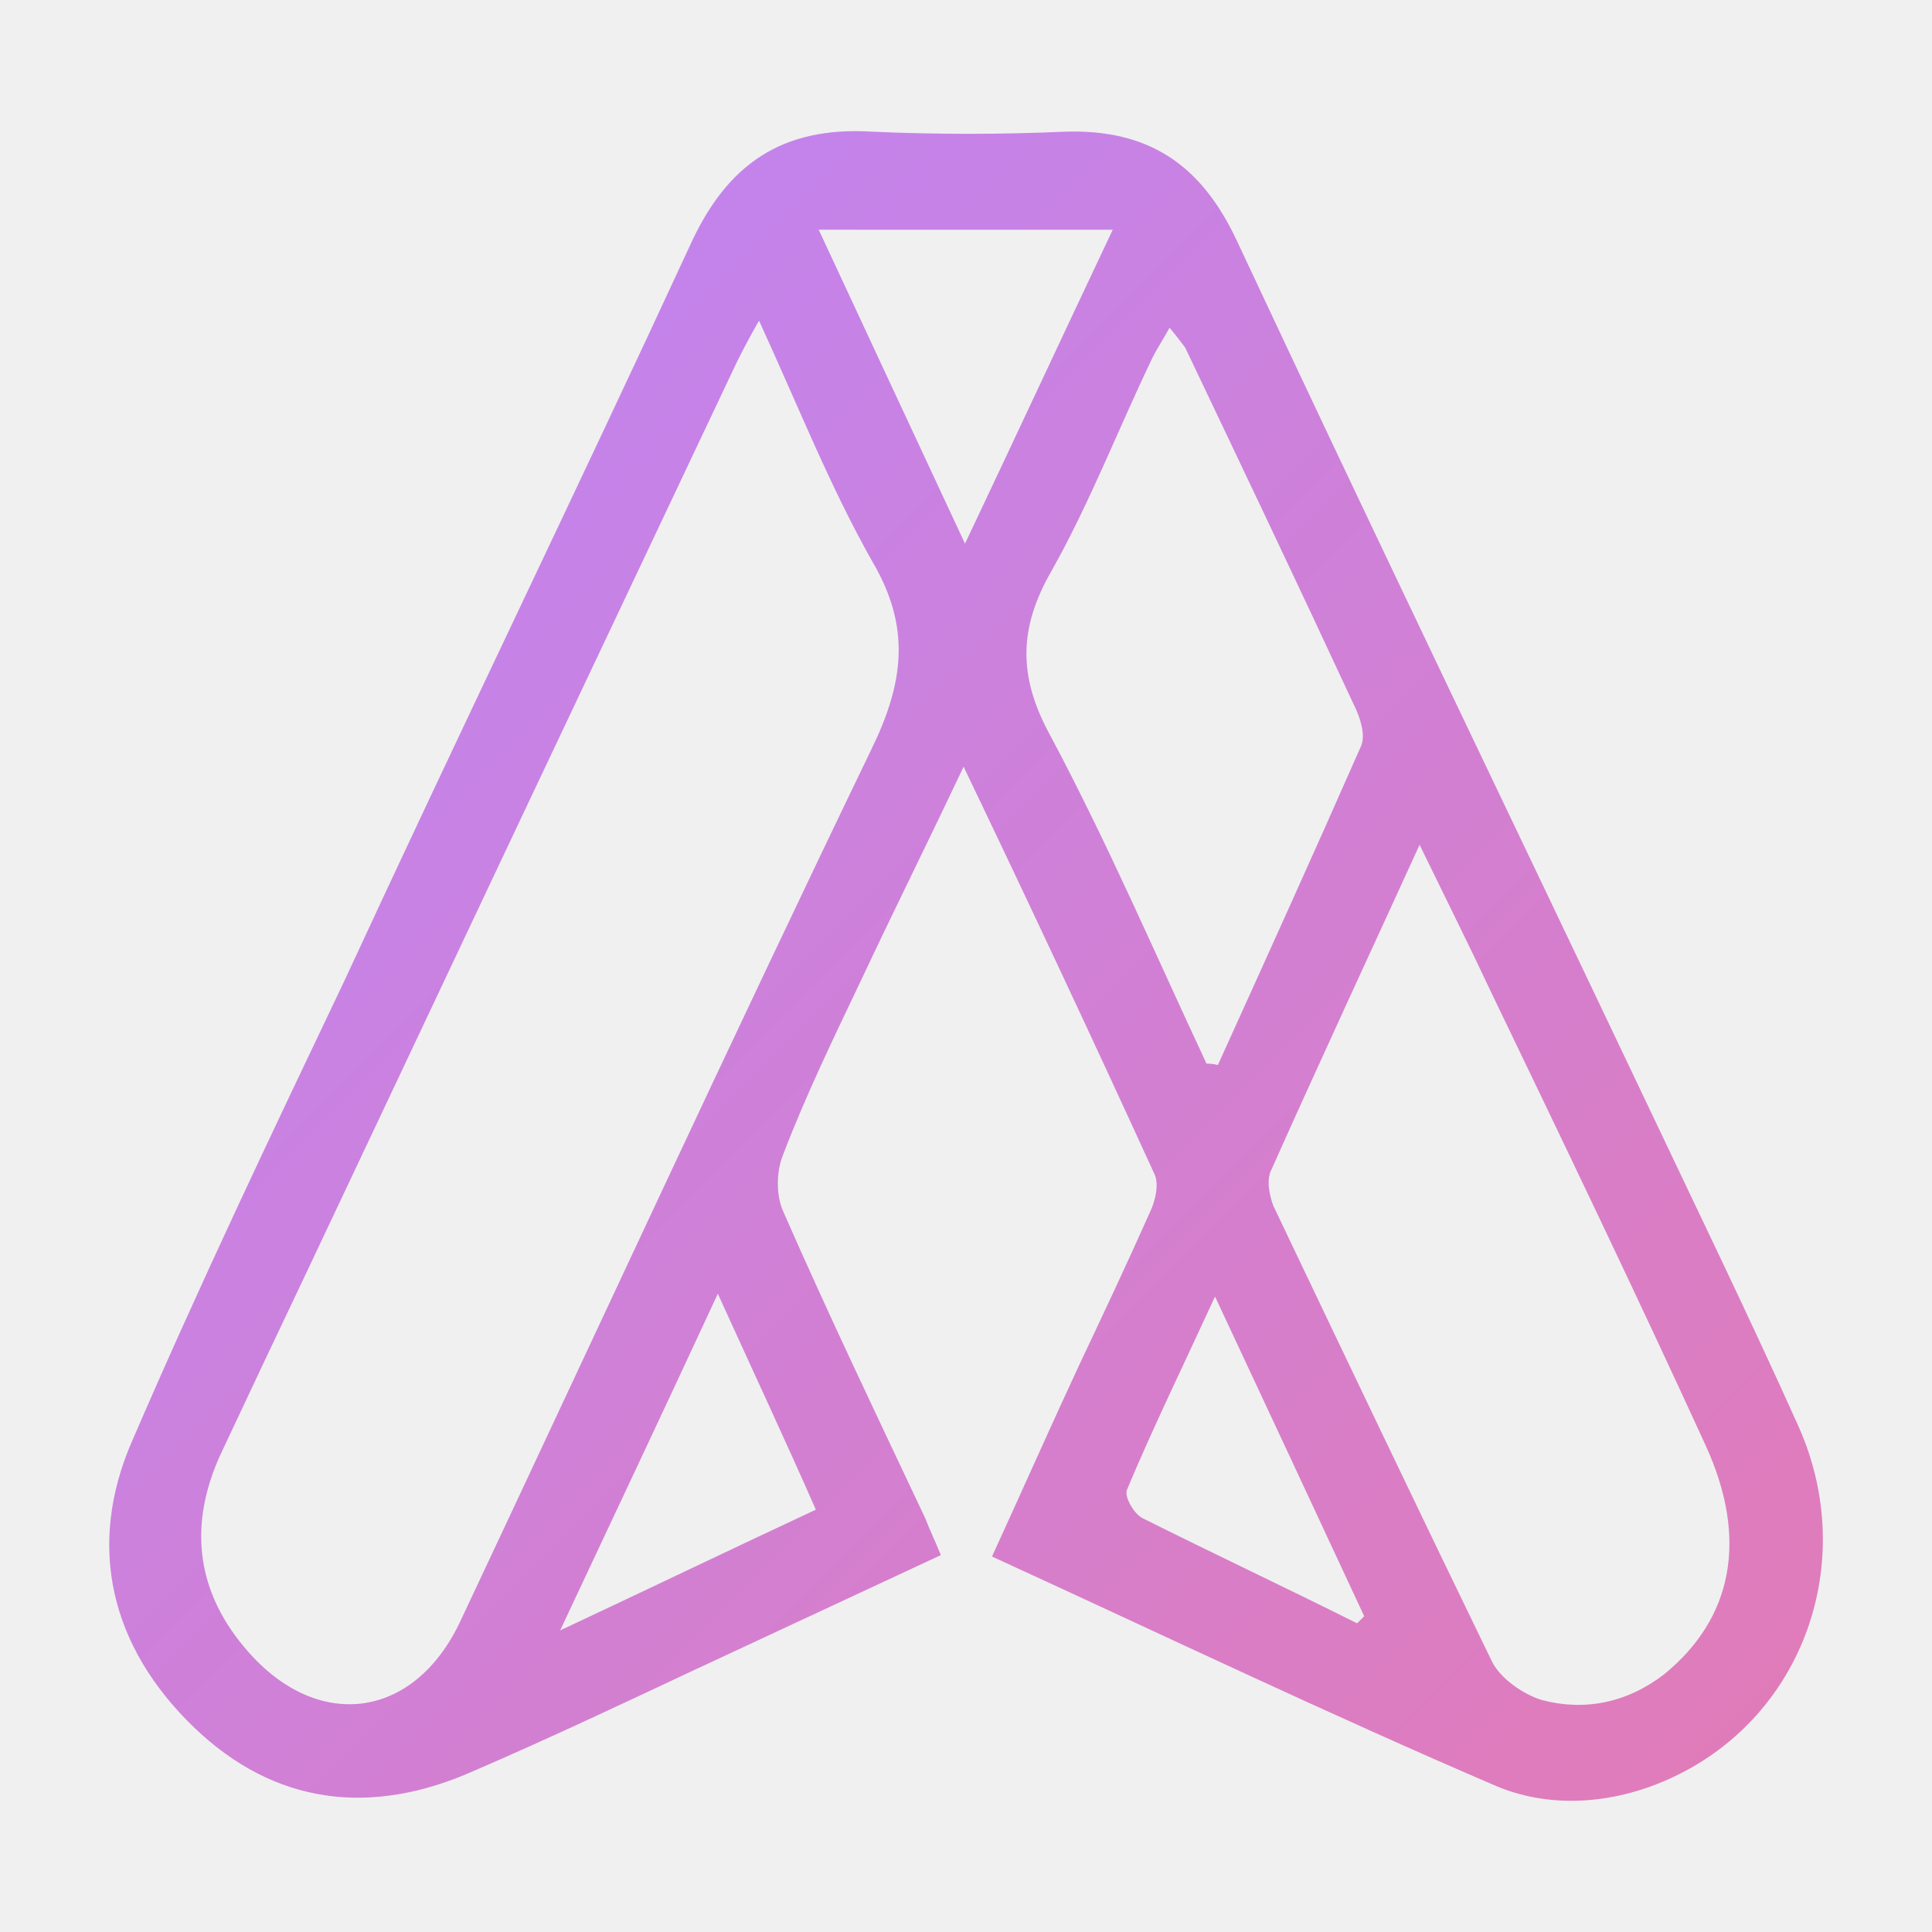
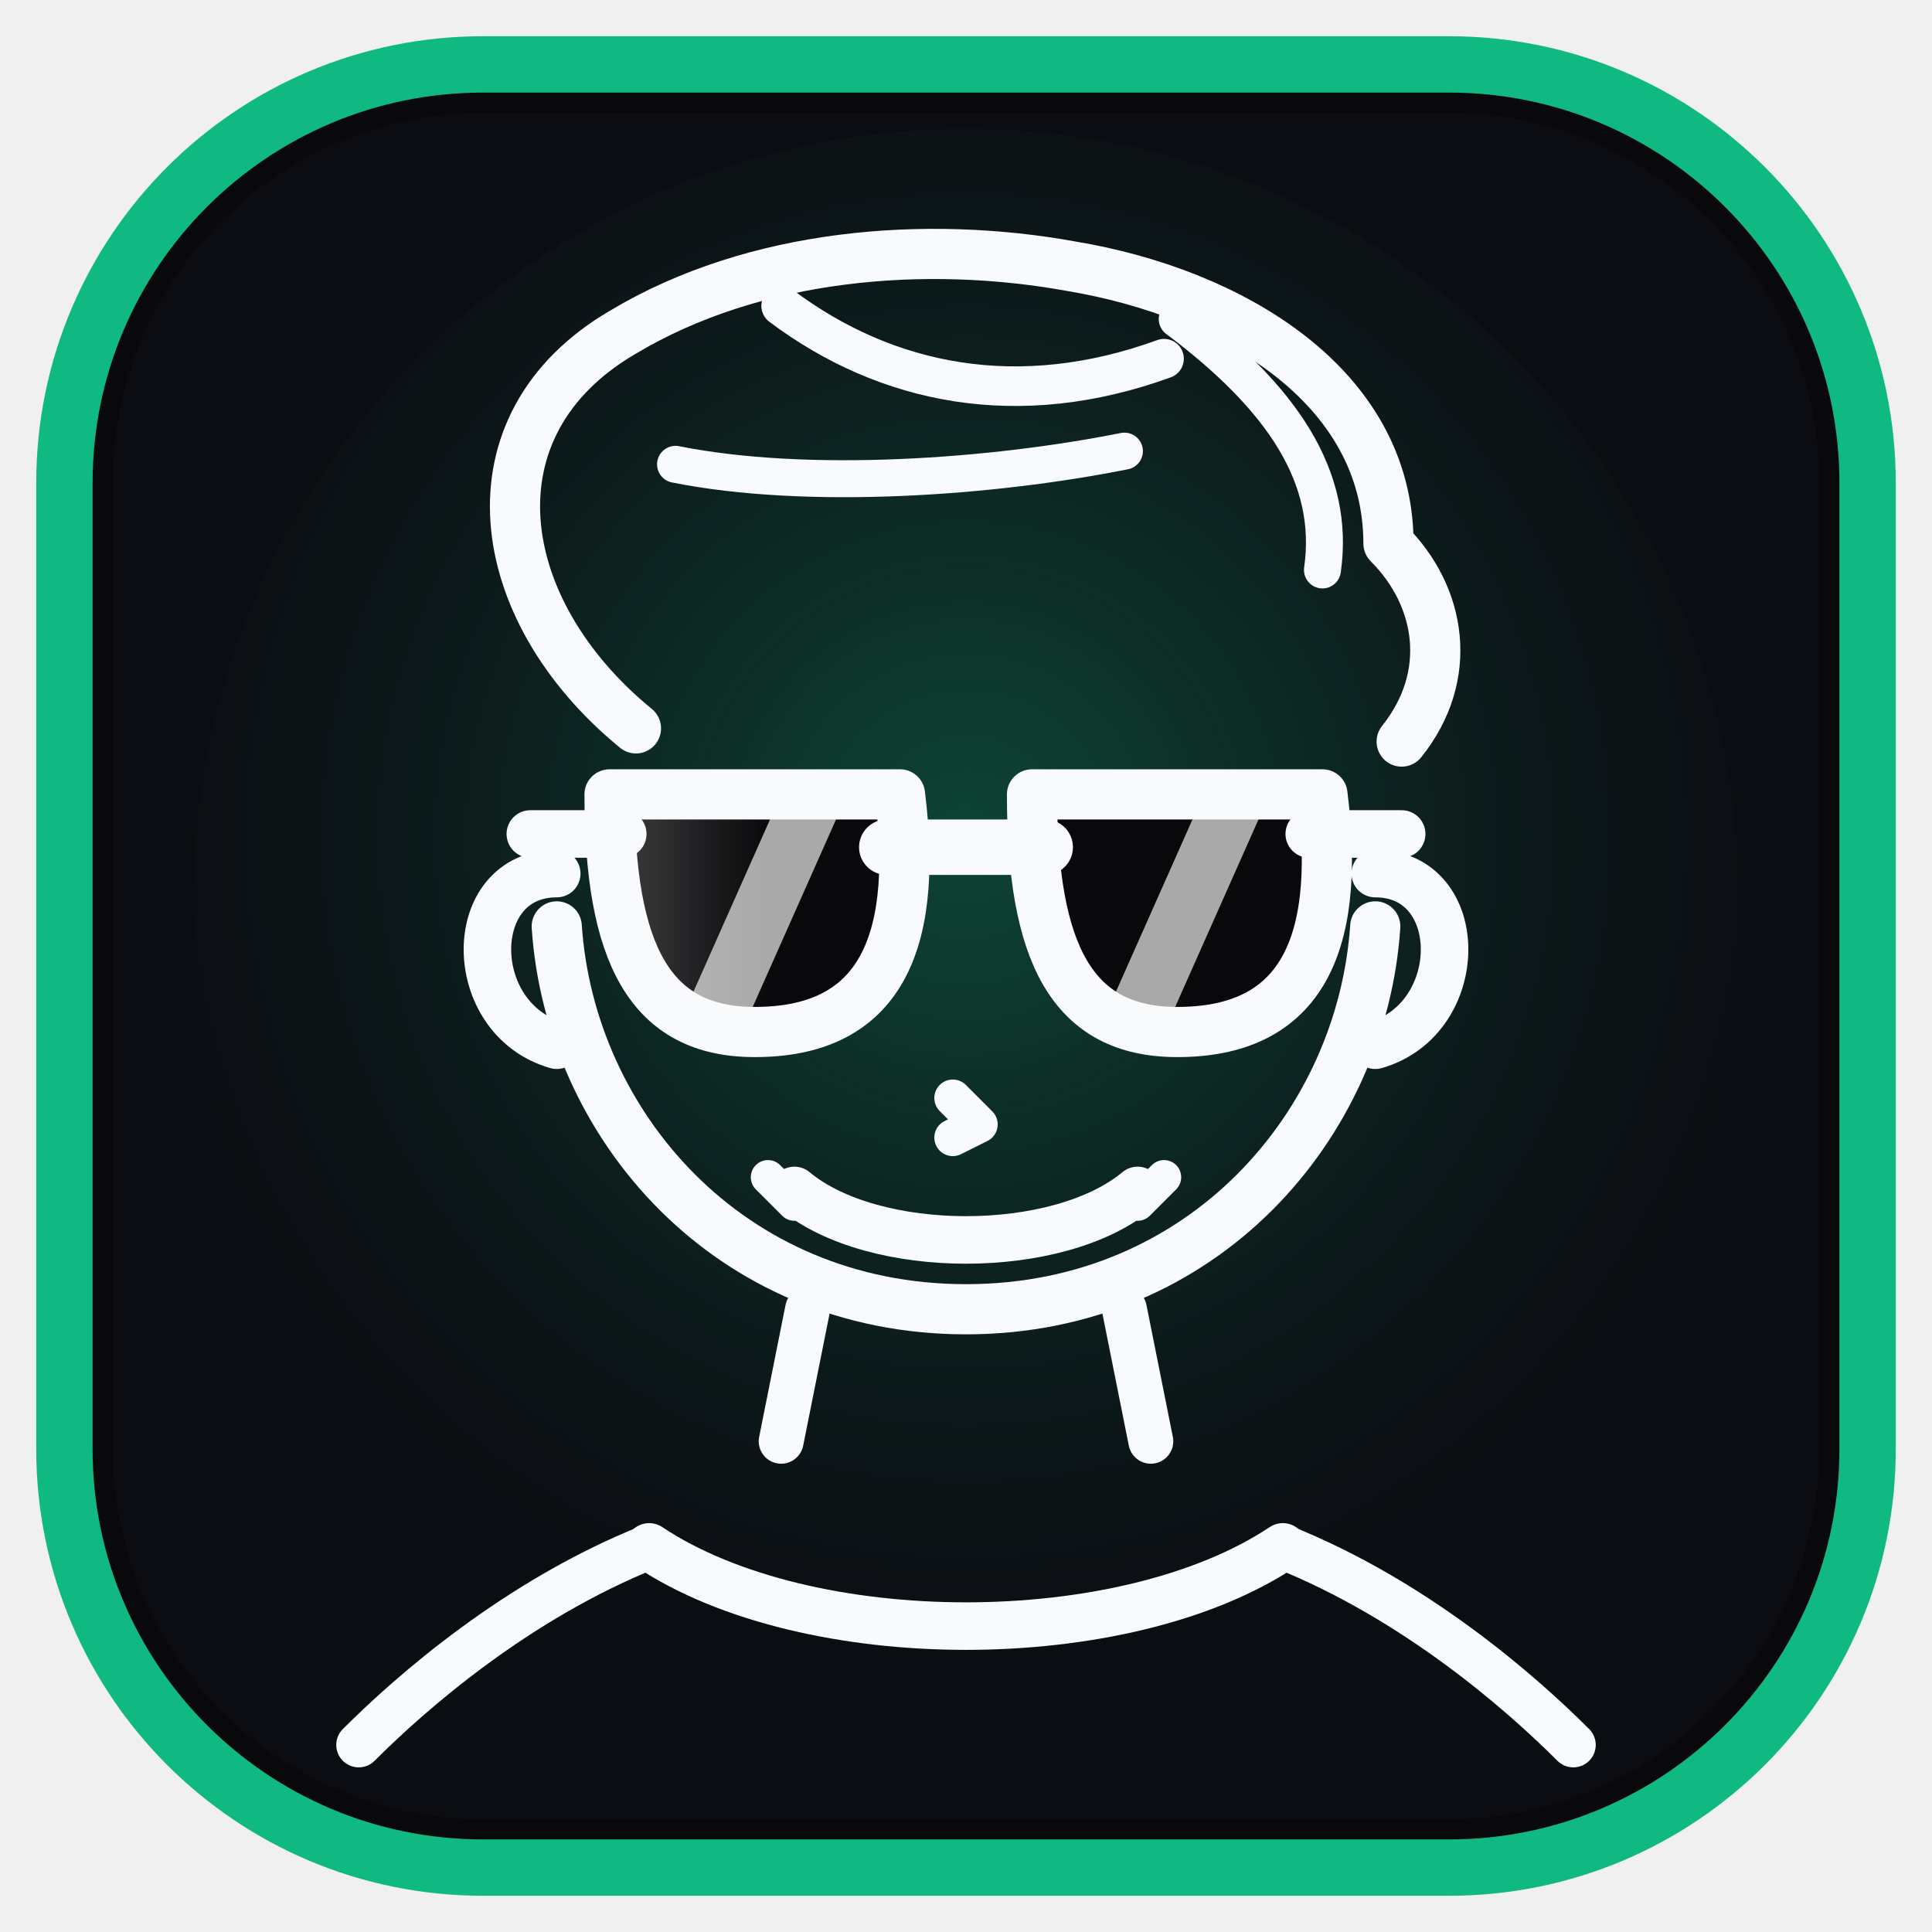
- <svg xmlns="http://www.w3.org/2000/svg" viewBox="-1.43 12.03 136 136">
+ <svg xmlns="http://www.w3.org/2000/svg" viewBox="0 0 120 120" width="120" height="120" fill="none">
  <defs>
-     <linearGradient id="g" x1="0%" y1="0%" x2="100%" y2="100%">
-       <stop offset="0%" stop-color="#bc85f8" />
-       <stop offset="100%" stop-color="#e27bb7" />
+     <clipPath id="badge-clip">
+       <rect x="4" y="4" width="112" height="112" rx="26" />
+     </clipPath>
+     <clipPath id="glasses-clip">
+       <path d="M 33 49 L 55 49 C 56.5 61 53 67 44 67 C 36 67 33 61 33 49 Z" />
+       <path d="M 65 49 L 87 49 C 88.5 61 85 67 76 67 C 68 67 65 61 65 49 Z" />
+     </clipPath>
+     <linearGradient id="glint-grad" x1="0%" y1="0%" x2="100%" y2="0%">
+       <stop offset="0%" stop-color="#ffffff" stop-opacity="0" />
+       <stop offset="30%" stop-color="#ffffff" stop-opacity="0.25" />
+       <stop offset="50%" stop-color="#ffffff" stop-opacity="0.95" />
+       <stop offset="70%" stop-color="#ffffff" stop-opacity="0.25" />
+       <stop offset="100%" stop-color="#ffffff" stop-opacity="0" />
    </linearGradient>
+     <radialGradient id="emerald-glow" cx="60" cy="52" r="50" gradientUnits="userSpaceOnUse">
+       <stop offset="0%" stop-color="#10b981" stop-opacity="0.32" />
+       <stop offset="65%" stop-color="#10b981" stop-opacity="0.08" />
+       <stop offset="100%" stop-color="#10b981" stop-opacity="0" />
+     </radialGradient>
+     <style>
+       .mascot-stroke {
+         stroke: #f8fafc;
+         stroke-linecap: round;
+         stroke-linejoin: round;
+       }
+       .glint-bar {
+         animation: glintSweep 3.5s cubic-bezier(0.4, 0, 0.2, 1) infinite;
+         transform-origin: center;
+       }
+       @keyframes glintSweep {
+         0%, 15% { transform: translateX(-55px) skewX(-25deg); opacity: 0; }
+         25% { opacity: 0.95; }
+         55% { transform: translateX(55px) skewX(-25deg); opacity: 0.95; }
+         60%, 100% { transform: translateX(55px) skewX(-25deg); opacity: 0; }
+       }
+     </style>
  </defs>
-   <path fill-rule="evenodd" fill="url(#g)" d="m64.8 121.5c-6 2.8-11.8 5.5-17.6 8.2-5.1 2.4-10.2 4.8-15.3 7-7.2 3.2-14 2.4-19.7-3.1-5.8-5.6-7.6-12.7-4.3-20.2 4.7-10.9 9.8-21.6 14.9-32.3 8-17.3 16.3-34.4 24.3-51.7 2.6-5.8 6.5-8.5 12.9-8.1 4.5 0.2 9 0.2 13.5 0 5.9-0.2 9.6 2.3 12.1 7.6 9.5 20.3 19.2 40.4 28.8 60.6 3.6 7.6 7.3 15.2 10.8 23 4.2 9.5 0.3 20.3-8.8 24.6-4 1.9-8.5 2.3-12.4 0.7-11.9-5.1-23.6-10.7-35.6-16.2 2.2-4.8 4.1-9.1 6.1-13.4 1.7-3.6 3.4-7.2 5-10.8 0.4-0.8 0.7-2.1 0.3-2.8-4.3-9.4-8.7-18.8-13.4-28.6-2.5 5.3-4.9 10.1-7.2 15-1.9 4-3.9 8.1-5.5 12.3-0.5 1.2-0.5 2.9 0 4 3.2 7.3 6.6 14.4 10 21.6 0.3 0.8 0.7 1.6 1.1 2.6zm-12.8-86.9c-0.8 1.4-1.2 2.2-1.6 3q-15.2 32.1-30.3 64.1-3 6.3-6 12.7c-2.2 4.8-1.8 9.4 1.6 13.5 5 6.1 12 5.3 15.3-1.8 9.6-20.4 19.1-41 28.9-61.3 2.3-4.7 2.8-8.6 0.1-13.2-3-5.3-5.2-10.9-8-17zm46.5 36.9c-3.7 8.1-7.1 15.4-10.4 22.8-0.4 0.7-0.2 1.8 0.1 2.6 5.1 10.7 10.2 21.4 15.4 32.1 0.6 1.2 2.2 2.3 3.5 2.7 3 0.8 6 0.2 8.6-1.8 4.8-3.9 6-9.5 2.9-16.2-4.9-10.7-10-21.3-15.1-31.9-1.5-3.2-3.1-6.4-5-10.3zm-15 15.4q0.4 0 0.8 0.1c3.4-7.5 6.8-15 10.1-22.5 0.3-0.8-0.1-2-0.5-2.8-3.9-8.4-7.9-16.8-11.9-25.2-0.3-0.4-0.6-0.8-1.1-1.4-0.5 0.9-0.9 1.5-1.2 2.1-2.4 5-4.4 10.2-7.1 15-2.3 4-2.4 7.4-0.1 11.6 4 7.5 7.4 15.4 11 23.1zm-17-36.6c3.6-7.6 6.9-14.7 10.4-22.1-7.1 0-13.6 0-20.7 0 3.5 7.5 6.7 14.4 10.3 22.1zm-17.4 52.8c-3.8 8.2-7.3 15.6-11.1 23.7 6.4-3 12-5.7 18-8.5-2.2-5-4.4-9.7-6.9-15.2zm45 23.2q0.3-0.3 0.5-0.5c-3.4-7.3-6.8-14.6-10.5-22.5-2.3 5-4.4 9.3-6.2 13.6-0.2 0.5 0.5 1.7 1.1 2 5 2.5 10.1 4.9 15.1 7.4z" />
+   <rect x="4" y="4" width="112" height="112" rx="26" fill="#09090b" stroke="#10b981" stroke-width="3.5" />
+   <rect x="7" y="7" width="106" height="106" rx="23" fill="#0c0d12" />
+   <g clip-path="url(#badge-clip)">
+     <circle cx="60" cy="56" r="48" fill="url(#emerald-glow)" />
+     <g transform="translate(60, 60) scale(0.82) translate(-60, -62)">
+       <path d="M 35 44 C 24 35 22 21 34 14 C 44 8 57 7 68 9 C 80 11 92 18 92 30 C 96 34 97 40 93 45" class="mascot-stroke" stroke-width="3.8" fill="none" />
+       <path d="M 46 12 C 54 18 64 20 75 16" class="mascot-stroke" stroke-width="3" fill="none" />
+       <path d="M 38 24 C 48 26 62 25 72 23" class="mascot-stroke" stroke-width="2.8" fill="none" />
+       <path d="M 76 13 C 84 19 88 25 87 32" class="mascot-stroke" stroke-width="2.8" fill="none" />
+       <path d="M 29 55 C 22 55 22 66 29 68" class="mascot-stroke" stroke-width="3.6" fill="none" />
+       <path d="M 91 55 C 98 55 98 66 91 68" class="mascot-stroke" stroke-width="3.6" fill="none" />
+       <path d="M 29 59 C 30 74 42 88 60 88 C 78 88 90 74 91 59" class="mascot-stroke" stroke-width="3.8" fill="none" />
+       <path d="M 59 72 L 61 74 L 59 75" class="mascot-stroke" stroke-width="2.8" fill="none" />
+       <path d="M 47 79 C 53 84 67 84 73 79" class="mascot-stroke" stroke-width="3.6" fill="none" />
+       <path d="M 45 78 L 47 80" class="mascot-stroke" stroke-width="2.6" />
+       <path d="M 75 78 L 73 80" class="mascot-stroke" stroke-width="2.6" />
+       <path d="M 48 88 L 46 98" class="mascot-stroke" stroke-width="3.4" />
+       <path d="M 72 88 L 74 98" class="mascot-stroke" stroke-width="3.4" />
+       <path d="M 36 106 C 48 114 72 114 84 106" class="mascot-stroke" stroke-width="3.6" fill="none" />
+       <path d="M 36 106 C 26 110 18 117 14 121" class="mascot-stroke" stroke-width="3.4" />
+       <path d="M 84 106 C 94 110 102 117 106 121" class="mascot-stroke" stroke-width="3.4" />
+       <path d="M 33 49 L 55 49 C 56.5 61 53 67 44 67 C 36 67 33 61 33 49 Z" fill="#09090b" stroke="#000000" stroke-width="1.5" />
+       <path d="M 65 49 L 87 49 C 88.5 61 85 67 76 67 C 68 67 65 61 65 49 Z" fill="#09090b" stroke="#000000" stroke-width="1.5" />
+       <g clip-path="url(#glasses-clip)">
+         <polygon points="46,49 51,49 43,67 38,67" fill="#ffffff" opacity="0.65" />
+         <polygon points="78,49 83,49 75,67 70,67" fill="#ffffff" opacity="0.65" />
+         <rect x="0" y="35" width="45" height="40" fill="url(#glint-grad)" class="glint-bar" />
+       </g>
+       <path d="M 54 53 L 66 53" class="mascot-stroke" stroke-width="4.2" />
+       <path d="M 27 52 L 34 52" class="mascot-stroke" stroke-width="3.6" />
+       <path d="M 86 52 L 93 52" class="mascot-stroke" stroke-width="3.6" />
+       <path d="M 33 49 L 55 49 C 56.5 61 53 67 44 67 C 36 67 33 61 33 49 Z" class="mascot-stroke" stroke-width="3.8" fill="none" />
+       <path d="M 65 49 L 87 49 C 88.5 61 85 67 76 67 C 68 67 65 61 65 49 Z" class="mascot-stroke" stroke-width="3.8" fill="none" />
+     </g>
+   </g>
</svg>
